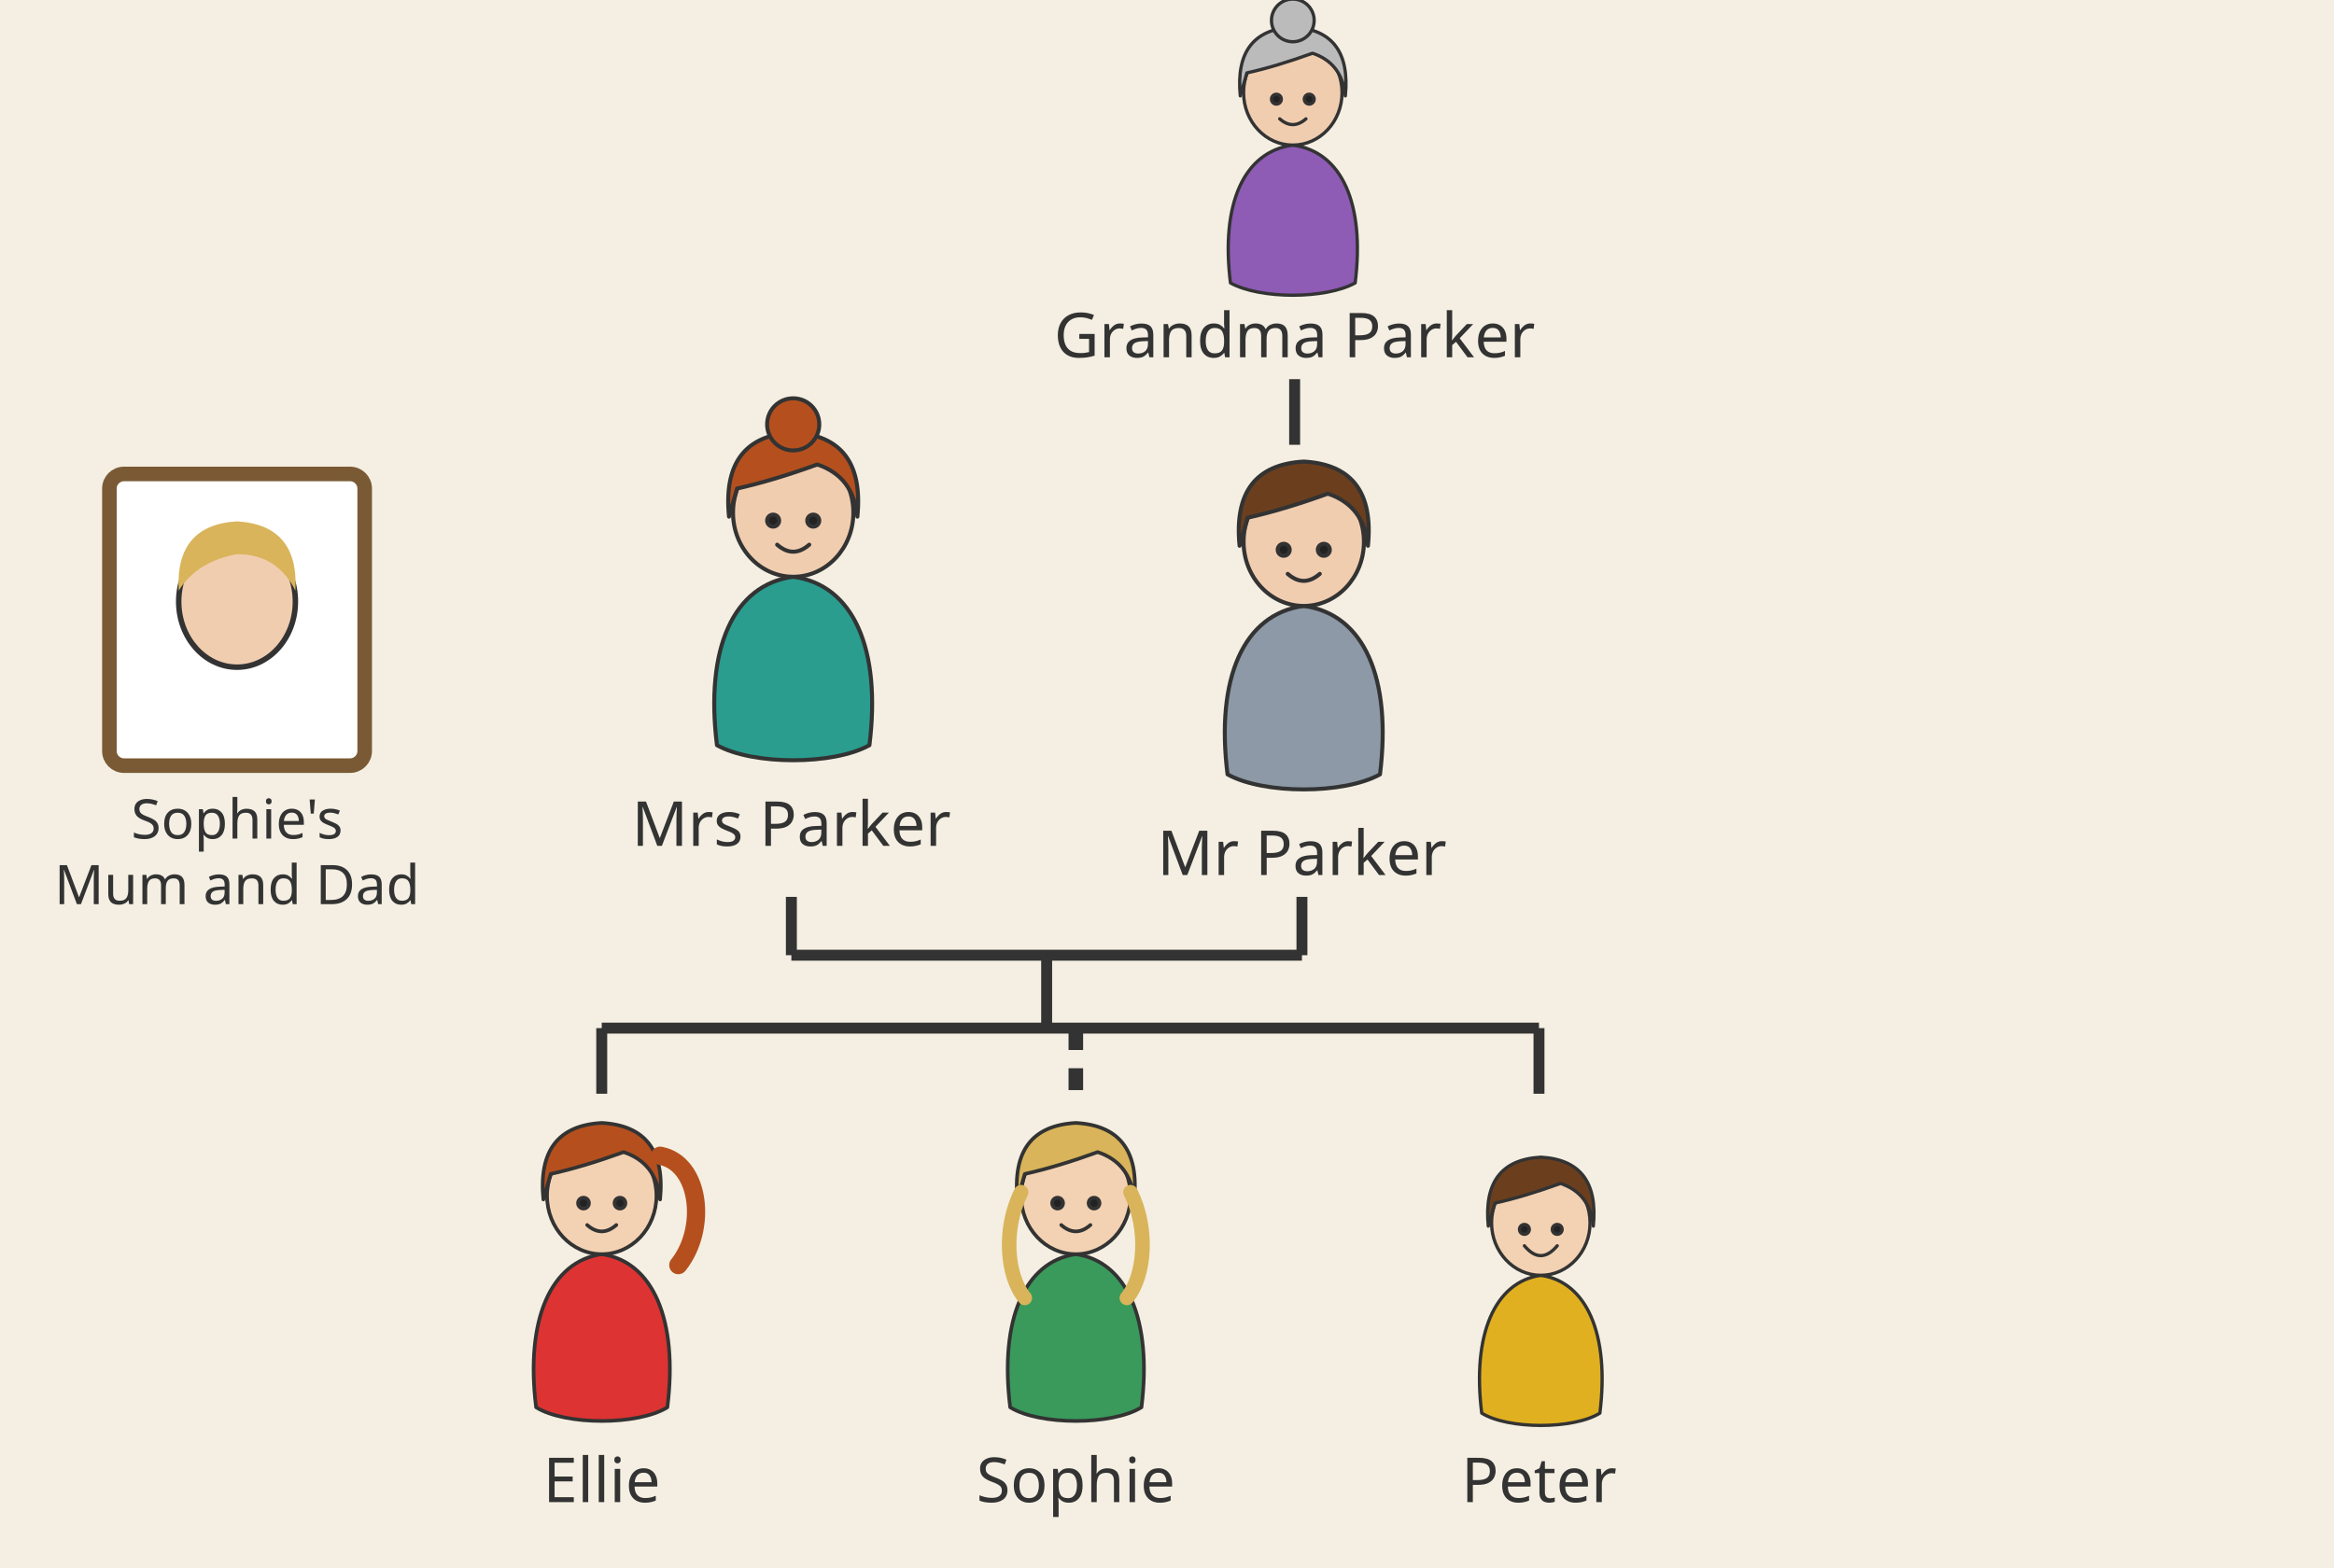
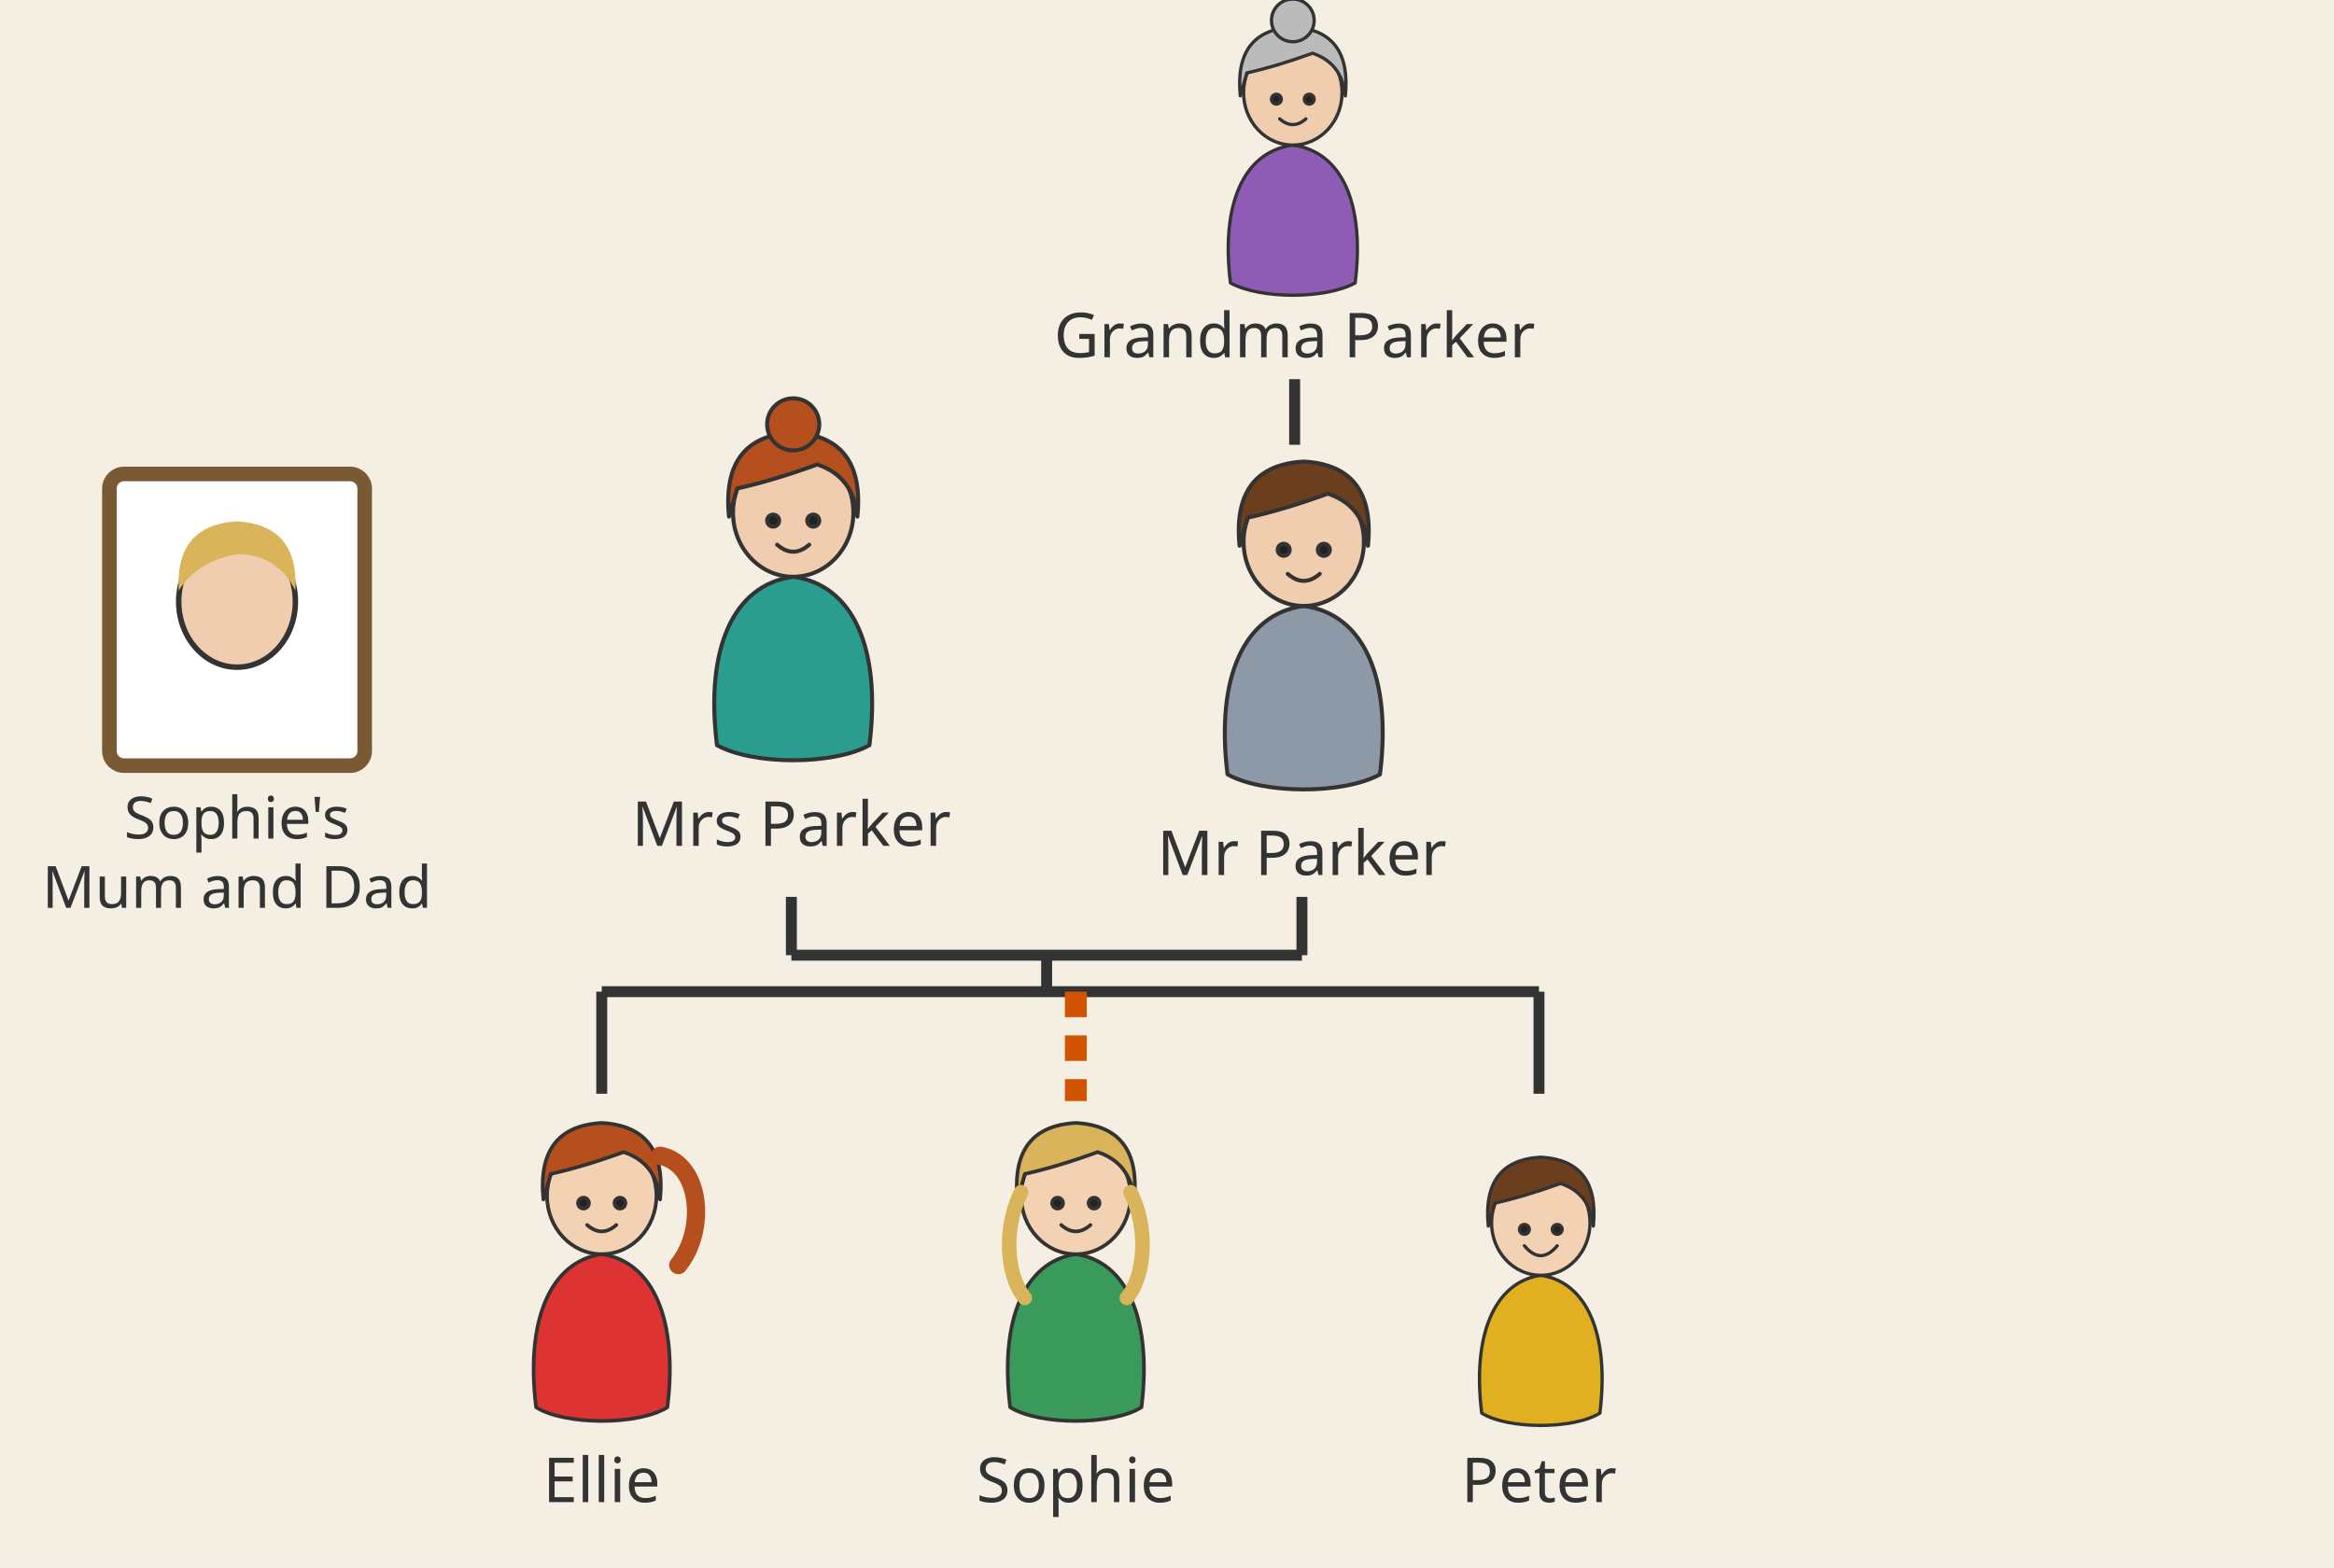
<svg xmlns="http://www.w3.org/2000/svg" viewBox="0 0 640 430" role="img">
  <defs>
    <g id="sophie" stroke="#333" stroke-width="2" stroke-linejoin="round" stroke-linecap="round">
      <path d="M14 168 C8 120 22 88 50 84 C78 88 92 120 86 168 C70 178 30 178 14 168 Z" fill="#3a9a5b" />
      <ellipse cx="50" cy="52" rx="30" ry="32" fill="#f3d2b3" />
      <path d="M18 54 Q14 14 50 12 Q86 14 82 54 Q80 34 62 28 Q40 36 22 40 Z" fill="#d9b45a" />
      <path d="M20 50 C10 70 12 96 22 108" fill="none" stroke="#d9b45a" stroke-width="8" />
      <path d="M80 50 C90 70 88 96 78 108" fill="none" stroke="#d9b45a" stroke-width="8" />
      <circle cx="40" cy="56" r="3" fill="#222" />
      <circle cx="60" cy="56" r="3" fill="#222" />
      <path d="M42 68 Q50 75 58 68" fill="none" />
    </g>
    <g id="ellie" stroke="#333" stroke-width="2" stroke-linejoin="round" stroke-linecap="round">
      <path d="M14 168 C8 120 22 88 50 84 C78 88 92 120 86 168 C70 178 30 178 14 168 Z" fill="#d33" />
      <ellipse cx="50" cy="52" rx="30" ry="32" fill="#f3d2b3" />
      <path d="M18 54 Q14 14 50 12 Q86 14 82 54 Q80 34 62 28 Q40 36 22 40 Z" fill="#b5501e" />
      <path d="M82 30 C104 34 108 70 92 90" fill="none" stroke="#b5501e" stroke-width="10" />
      <circle cx="40" cy="56" r="3" fill="#222" />
      <circle cx="60" cy="56" r="3" fill="#222" />
      <path d="M42 68 Q50 75 58 68" fill="none" />
    </g>
    <g id="peter" stroke="#333" stroke-width="2" stroke-linejoin="round" stroke-linecap="round">
      <path d="M14 168 C8 120 22 88 50 84 C78 88 92 120 86 168 C70 178 30 178 14 168 Z" fill="#e0b020" />
      <ellipse cx="50" cy="52" rx="30" ry="32" fill="#f3d2b3" />
      <path d="M18 54 Q14 14 50 12 Q86 14 82 54 Q80 34 62 28 Q40 36 22 40 Z" fill="#6b3f1e" />
      <circle cx="40" cy="56" r="3" fill="#222" />
      <circle cx="60" cy="56" r="3" fill="#222" />
      <path d="M40 66 Q50 78 60 66" fill="none" />
    </g>
    <g id="amir" stroke="#333" stroke-width="2" stroke-linejoin="round" stroke-linecap="round">
      <path d="M14 168 C8 120 22 88 50 84 C78 88 92 120 86 168 C70 178 30 178 14 168 Z" fill="#3a6fd8" />
      <ellipse cx="50" cy="54" rx="30" ry="32" fill="#c68f62" />
      <path d="M18 54 Q10 22 30 14 Q40 6 52 12 Q72 6 82 22 Q92 40 82 54 Q80 34 62 28 Q40 34 22 42 Z" fill="#222" />
      <circle cx="39" cy="57" r="8" fill="none" />
      <circle cx="61" cy="57" r="8" fill="none" />
      <path d="M47 57 L53 57" fill="none" />
      <circle cx="39" cy="57" r="2.5" fill="#222" />
      <circle cx="61" cy="57" r="2.5" fill="#222" />
      <path d="M42 70 Q50 77 58 70" fill="none" />
    </g>
    <g id="mrs-parker" stroke="#333" stroke-width="2" stroke-linejoin="round" stroke-linecap="round">
      <path d="M12 168 C6 120 20 88 50 84 C80 88 94 120 88 168 C70 178 30 178 12 168 Z" fill="#2a9d8f" />
      <ellipse cx="50" cy="52" rx="30" ry="32" fill="#f1cdb0" />
      <path d="M18 54 Q14 14 50 12 Q86 14 82 54 Q80 34 62 28 Q40 36 22 40 Z" fill="#b5501e" />
      <circle cx="50" cy="8" r="13" fill="#b5501e" />
      <circle cx="40" cy="56" r="3" fill="#222" />
      <circle cx="60" cy="56" r="3" fill="#222" />
      <path d="M42 68 Q50 75 58 68" fill="none" />
    </g>
    <g id="mr-hill" stroke="#333" stroke-width="2" stroke-linejoin="round" stroke-linecap="round">
      <path d="M12 168 C6 120 20 88 50 84 C80 88 94 120 88 168 C70 178 30 178 12 168 Z" fill="#8a5a2b" />
      <ellipse cx="50" cy="52" rx="30" ry="32" fill="#f1cdb0" />
      <path d="M18 54 Q14 14 50 12 Q86 14 82 54 Q80 34 62 28 Q40 36 22 40 Z" fill="#aaa" />
      <circle cx="40" cy="56" r="3" fill="#222" />
      <circle cx="60" cy="56" r="3" fill="#222" />
      <path d="M42 68 Q50 75 58 68" fill="none" />
    </g>
    <g id="mr-parker" stroke="#333" stroke-width="2" stroke-linejoin="round" stroke-linecap="round">
      <path d="M12 168 C6 120 20 88 50 84 C80 88 94 120 88 168 C70 178 30 178 12 168 Z" fill="#8d99a6" />
      <ellipse cx="50" cy="52" rx="30" ry="32" fill="#f1cdb0" />
      <path d="M18 54 Q14 14 50 12 Q86 14 82 54 Q80 34 62 28 Q40 36 22 40 Z" fill="#6b3f1e" />
      <circle cx="40" cy="56" r="3" fill="#222" />
      <circle cx="60" cy="56" r="3" fill="#222" />
      <path d="M42 68 Q50 75 58 68" fill="none" />
    </g>
    <g id="grandma" stroke="#333" stroke-width="2" stroke-linejoin="round" stroke-linecap="round">
      <path d="M12 168 C6 120 20 88 50 84 C80 88 94 120 88 168 C70 178 30 178 12 168 Z" fill="#8e5bb5" />
      <ellipse cx="50" cy="52" rx="30" ry="32" fill="#f1cdb0" />
      <path d="M18 54 Q14 14 50 12 Q86 14 82 54 Q80 34 62 28 Q40 36 22 40 Z" fill="#bbb" />
      <circle cx="50" cy="8" r="13" fill="#bbb" />
      <circle cx="40" cy="56" r="3" fill="#222" />
      <circle cx="60" cy="56" r="3" fill="#222" />
      <path d="M42 68 Q50 75 58 68" fill="none" />
    </g>
  </defs>
  <rect width="640" height="430" fill="#f4efe2" />
  <use href="#grandma" transform="translate(332,2) scale(0.45)" />
  <text x="355" y="98" text-anchor="middle" font-family="sans-serif" font-size="17" font-weight="normal" fill="#333">Grandma Parker</text>
  <line x1="355" y1="104" x2="355" y2="122" stroke="#333" stroke-width="3" />
  <use href="#mrs-parker" transform="translate(190,112) scale(0.55)" />
  <text x="217" y="232" text-anchor="middle" font-family="sans-serif" font-size="17" font-weight="normal" fill="#333">Mrs Parker</text>
  <use href="#mr-parker" transform="translate(330,120) scale(0.55)" />
  <text x="357" y="240" text-anchor="middle" font-family="sans-serif" font-size="17" font-weight="normal" fill="#333">Mr Parker</text>
  <line x1="217" y1="246" x2="217" y2="262" stroke="#333" stroke-width="3" />
  <line x1="357" y1="246" x2="357" y2="262" stroke="#333" stroke-width="3" />
  <line x1="217" y1="262" x2="357" y2="262" stroke="#333" stroke-width="3" />
-   <line x1="287" y1="262" x2="287" y2="282" stroke="#333" stroke-width="3" />
-   <line x1="165" y1="282" x2="422" y2="282" stroke="#333" stroke-width="3" />
-   <line x1="165" y1="282" x2="165" y2="300" stroke="#333" stroke-width="3" />
-   <line x1="422" y1="282" x2="422" y2="300" stroke="#333" stroke-width="3" />
-   <line x1="295" y1="282" x2="295" y2="300" stroke="#333" stroke-width="4" stroke-dasharray="6 5" />
+   <line x1="287" y1="262" x2="287" y2="272" stroke="#333" stroke-width="3" />
+   <line x1="165" y1="272" x2="422" y2="272" stroke="#333" stroke-width="3" />
+   <line x1="165" y1="272" x2="165" y2="300" stroke="#333" stroke-width="3" />
+   <line x1="422" y1="272" x2="422" y2="300" stroke="#333" stroke-width="3" />
+   <line x1="295" y1="272" x2="295" y2="302" stroke="#d35400" stroke-width="6" stroke-dasharray="7 5" />
  <use href="#ellie" transform="translate(140,302) scale(0.5)" />
  <text x="165" y="412" text-anchor="middle" font-family="sans-serif" font-size="17" font-weight="normal" fill="#333">Ellie</text>
  <use href="#sophie" transform="translate(270,302) scale(0.5)" />
  <text x="295" y="412" text-anchor="middle" font-family="sans-serif" font-size="17" font-weight="normal" fill="#333">Sophie</text>
  <use href="#peter" transform="translate(400,312) scale(0.45)" />
  <text x="422" y="412" text-anchor="middle" font-family="sans-serif" font-size="17" font-weight="normal" fill="#333">Peter</text>
  <rect x="30" y="130" width="70" height="80" rx="4" fill="#fff" stroke="#7a5a35" stroke-width="4" />
  <ellipse cx="65" cy="165" rx="16" ry="18" fill="#f1cdb0" stroke="#333" stroke-width="1.5" />
  <path d="M49 162 Q48 144 65 143 Q82 144 81 162 Q76 152 65 152 Q54 154 49 162 Z" fill="#d9b45a" />
-   <text x="65" y="230" text-anchor="middle" font-family="sans-serif" font-size="15" font-weight="normal" fill="#333">Sophie's</text>
-   <text x="65" y="248" text-anchor="middle" font-family="sans-serif" font-size="15" font-weight="normal" fill="#333">Mum and Dad</text>
+   <text x="65" y="230" text-anchor="middle" font-family="sans-serif" font-size="16" font-weight="normal" fill="#333">Sophie's</text>
+   <text x="65" y="249" text-anchor="middle" font-family="sans-serif" font-size="16" font-weight="normal" fill="#333">Mum and Dad</text>
</svg>
